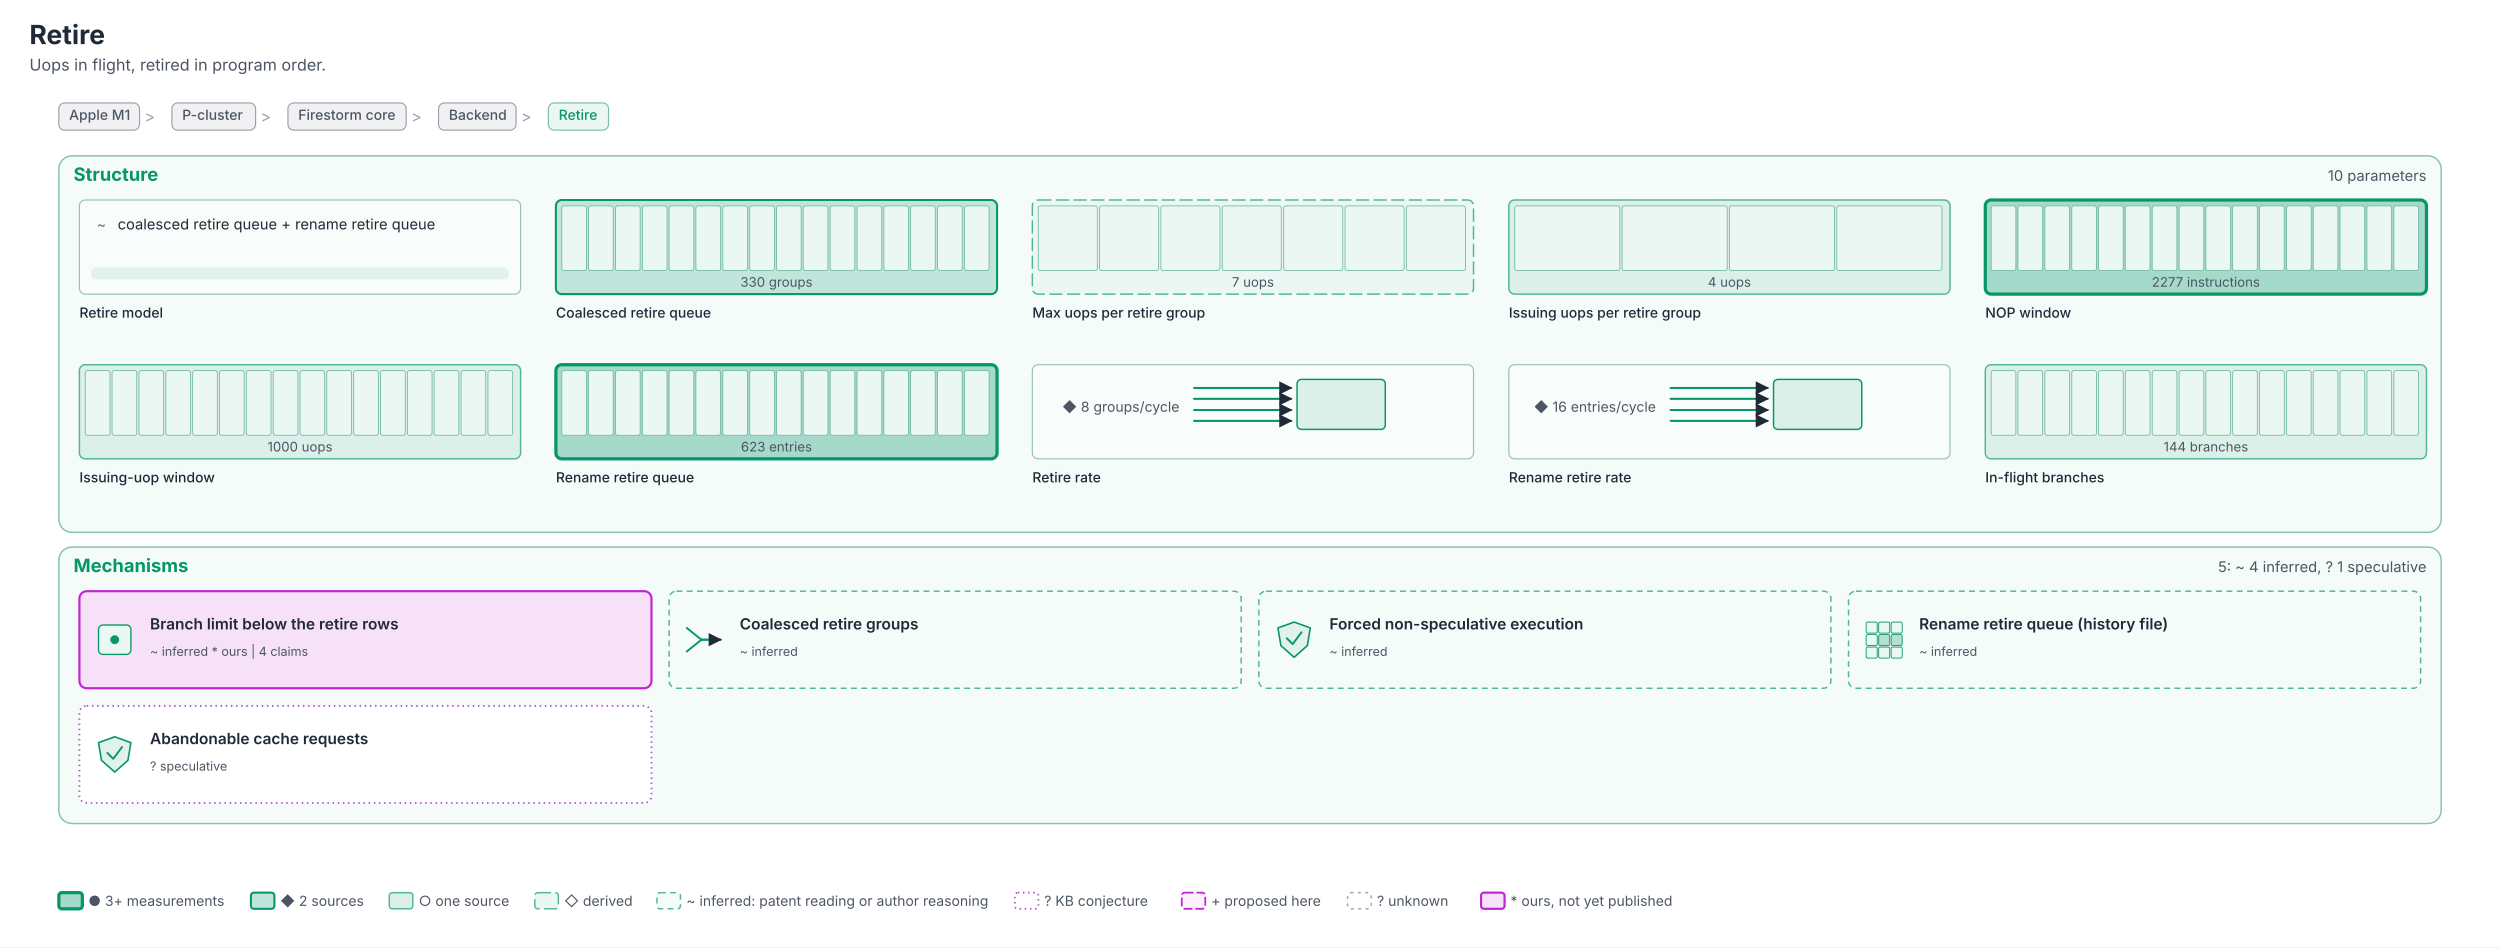
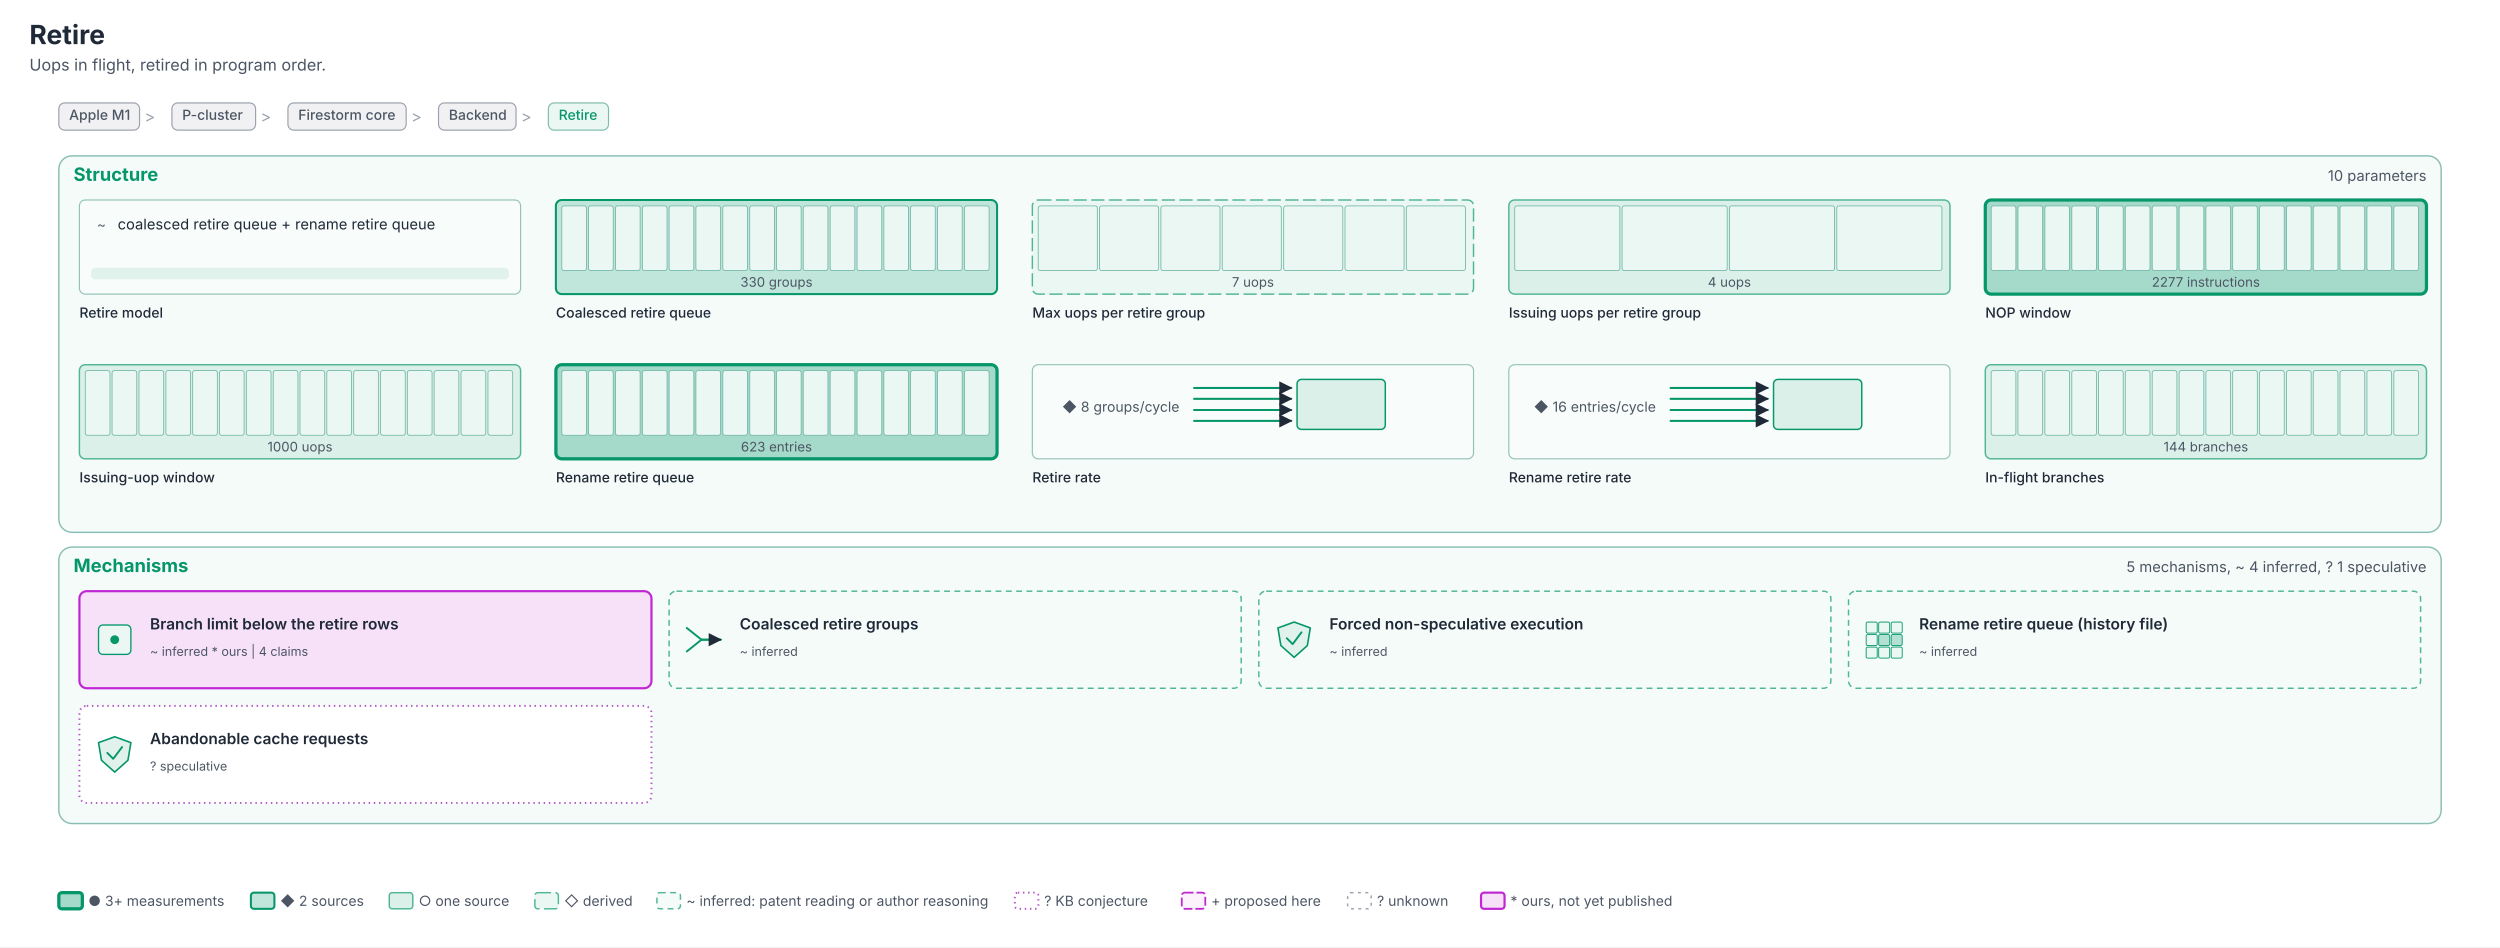
<svg xmlns="http://www.w3.org/2000/svg" viewBox="0 0 1700 644" width="1700" height="644" role="img" aria-label="Retire" font-family="Inter, 'Helvetica Neue', Arial, sans-serif" data-kinds="structure">
  <defs>
    <marker id="arrow" viewBox="0 0 10 10" refX="9" refY="5" markerWidth="9" markerHeight="9" markerUnits="userSpaceOnUse" orient="auto-start-reverse">
      <path d="M0,0 L10,5 L0,10 z" fill="#1f2937" />
    </marker>
    <marker id="arrowrev" viewBox="0 0 10 10" refX="1" refY="5" markerWidth="9" markerHeight="9" markerUnits="userSpaceOnUse" orient="auto-start-reverse">
      <path d="M10,0 L0,5 L10,10 z" fill="#1f2937" />
    </marker>
  </defs>
  <rect x="0" y="0" width="1700" height="644" fill="#ffffff" />
  <text x="20" y="30" font-family="Inter, 'Helvetica Neue', Arial, sans-serif" font-size="18" font-weight="700" fill="#1f2937">Retire</text>
  <text x="20" y="48" font-family="Inter, 'Helvetica Neue', Arial, sans-serif" font-size="11" fill="#4b5563">Uops in flight, retired in program order.</text>
  <rect x="40.0" y="106.0" width="1620.0" height="256.0" rx="9" fill="#f5fbf9" stroke="#8abfb3" stroke-width="1" />
  <text x="50.0" y="123.0" font-family="Inter, 'Helvetica Neue', Arial, sans-serif" font-size="12.5" font-weight="700" fill="#059669" text-anchor="start">Structure</text>
  <text x="1650.0" y="123.0" font-family="Inter, 'Helvetica Neue', Arial, sans-serif" font-size="10" font-weight="400" fill="#4b5563" text-anchor="end">10 parameters</text>
  <rect x="40.0" y="372.0" width="1620.0" height="188.0" rx="9" fill="#f5fbf9" stroke="#8abfb3" stroke-width="1" />
  <text x="50.0" y="389.0" font-family="Inter, 'Helvetica Neue', Arial, sans-serif" font-size="12.5" font-weight="700" fill="#059669" text-anchor="start">Mechanisms</text>
-   <text x="1650.0" y="389.0" font-family="Inter, 'Helvetica Neue', Arial, sans-serif" font-size="10" font-weight="400" fill="#4b5563" text-anchor="end">5: ~ 4 inferred, ? 1 speculative</text>
+   <text x="1650.0" y="389.0" font-family="Inter, 'Helvetica Neue', Arial, sans-serif" font-size="10" font-weight="400" fill="#4b5563" text-anchor="end">5 mechanisms, ~ 4 inferred, ? 1 speculative</text>
  <rect x="40.0" y="70.0" width="54.9" height="18.5" rx="4" fill="#f1f1f3" stroke="#9ba2ab" stroke-width="0.8" />
  <rect x="116.9" y="70.0" width="56.9" height="18.5" rx="4" fill="#f1f1f3" stroke="#9ba2ab" stroke-width="0.8" />
  <rect x="195.8" y="70.0" width="80.4" height="18.5" rx="4" fill="#f1f1f3" stroke="#9ba2ab" stroke-width="0.8" />
  <rect x="298.2" y="70.0" width="52.7" height="18.5" rx="4" fill="#f1f1f3" stroke="#9ba2ab" stroke-width="0.8" />
  <rect x="372.9" y="70.0" width="40.9" height="18.5" rx="4" fill="#ebf7f3" stroke="#7fbcad" stroke-width="0.8" />
  <rect x="54.0" y="136.0" width="300.0" height="64.0" rx="4" fill="#f8fcfa" stroke="#94c2b9" stroke-width="0.8" />
  <rect x="62.0" y="182.0" width="284.0" height="8.0" rx="3" fill="#e1f2ed" stroke="none" stroke-width="1" />
  <rect x="378.0" y="136.0" width="300.0" height="64.0" rx="4" fill="#c0e5da" stroke="#059669" stroke-width="1.4" />
  <rect x="382.0" y="140.0" width="16.8" height="44.0" rx="1.5" fill="#ebf7f3" stroke="#75b9a8" stroke-width="0.6" />
  <rect x="400.2" y="140.0" width="16.8" height="44.0" rx="1.5" fill="#ebf7f3" stroke="#75b9a8" stroke-width="0.6" />
  <rect x="418.5" y="140.0" width="16.8" height="44.0" rx="1.5" fill="#ebf7f3" stroke="#75b9a8" stroke-width="0.6" />
  <rect x="436.8" y="140.0" width="16.8" height="44.0" rx="1.5" fill="#ebf7f3" stroke="#75b9a8" stroke-width="0.6" />
  <rect x="455.0" y="140.0" width="16.8" height="44.0" rx="1.5" fill="#ebf7f3" stroke="#75b9a8" stroke-width="0.6" />
  <rect x="473.2" y="140.0" width="16.8" height="44.0" rx="1.5" fill="#ebf7f3" stroke="#75b9a8" stroke-width="0.6" />
  <rect x="491.5" y="140.0" width="16.8" height="44.0" rx="1.5" fill="#ebf7f3" stroke="#75b9a8" stroke-width="0.6" />
  <rect x="509.8" y="140.0" width="16.8" height="44.0" rx="1.5" fill="#ebf7f3" stroke="#75b9a8" stroke-width="0.6" />
  <rect x="528.0" y="140.0" width="16.8" height="44.0" rx="1.5" fill="#ebf7f3" stroke="#75b9a8" stroke-width="0.6" />
  <rect x="546.2" y="140.0" width="16.8" height="44.0" rx="1.5" fill="#ebf7f3" stroke="#75b9a8" stroke-width="0.6" />
  <rect x="564.5" y="140.0" width="16.8" height="44.0" rx="1.5" fill="#ebf7f3" stroke="#75b9a8" stroke-width="0.6" />
  <rect x="582.8" y="140.0" width="16.8" height="44.0" rx="1.5" fill="#ebf7f3" stroke="#75b9a8" stroke-width="0.6" />
  <rect x="601.0" y="140.0" width="16.8" height="44.0" rx="1.5" fill="#ebf7f3" stroke="#75b9a8" stroke-width="0.6" />
  <rect x="619.2" y="140.0" width="16.8" height="44.0" rx="1.5" fill="#ebf7f3" stroke="#75b9a8" stroke-width="0.6" />
  <rect x="637.5" y="140.0" width="16.8" height="44.0" rx="1.5" fill="#ebf7f3" stroke="#75b9a8" stroke-width="0.6" />
  <rect x="655.8" y="140.0" width="16.8" height="44.0" rx="1.5" fill="#ebf7f3" stroke="#75b9a8" stroke-width="0.6" />
  <rect x="702.0" y="136.0" width="300.0" height="64.0" rx="4" fill="#ebf7f3" stroke="#50b696" stroke-width="1" stroke-dasharray="9 3" />
  <rect x="706.0" y="140.0" width="40.2" height="44.0" rx="1.5" fill="#ebf7f3" stroke="#75b9a8" stroke-width="0.6" />
  <rect x="747.7" y="140.0" width="40.2" height="44.0" rx="1.5" fill="#ebf7f3" stroke="#75b9a8" stroke-width="0.6" />
  <rect x="789.4" y="140.0" width="40.2" height="44.0" rx="1.5" fill="#ebf7f3" stroke="#75b9a8" stroke-width="0.6" />
  <rect x="831.1" y="140.0" width="40.2" height="44.0" rx="1.5" fill="#ebf7f3" stroke="#75b9a8" stroke-width="0.6" />
  <rect x="872.9" y="140.0" width="40.2" height="44.0" rx="1.5" fill="#ebf7f3" stroke="#75b9a8" stroke-width="0.6" />
  <rect x="914.6" y="140.0" width="40.2" height="44.0" rx="1.5" fill="#ebf7f3" stroke="#75b9a8" stroke-width="0.6" />
  <rect x="956.3" y="140.0" width="40.2" height="44.0" rx="1.5" fill="#ebf7f3" stroke="#75b9a8" stroke-width="0.6" />
  <rect x="1026.0" y="136.0" width="300.0" height="64.0" rx="4" fill="#dcf0ea" stroke="#50b696" stroke-width="1" />
  <rect x="1030.0" y="140.0" width="71.5" height="44.0" rx="1.5" fill="#ebf7f3" stroke="#75b9a8" stroke-width="0.6" />
  <rect x="1103.0" y="140.0" width="71.5" height="44.0" rx="1.5" fill="#ebf7f3" stroke="#75b9a8" stroke-width="0.6" />
  <rect x="1176.0" y="140.0" width="71.5" height="44.0" rx="1.5" fill="#ebf7f3" stroke="#75b9a8" stroke-width="0.6" />
  <rect x="1249.0" y="140.0" width="71.5" height="44.0" rx="1.5" fill="#ebf7f3" stroke="#75b9a8" stroke-width="0.6" />
  <rect x="1350.0" y="136.0" width="300.0" height="64.0" rx="4" fill="#a5d9c9" stroke="#059669" stroke-width="2.2" />
  <rect x="1354.0" y="140.0" width="16.8" height="44.0" rx="1.5" fill="#ebf7f3" stroke="#75b9a8" stroke-width="0.6" />
  <rect x="1372.2" y="140.0" width="16.8" height="44.0" rx="1.5" fill="#ebf7f3" stroke="#75b9a8" stroke-width="0.6" />
  <rect x="1390.5" y="140.0" width="16.8" height="44.0" rx="1.5" fill="#ebf7f3" stroke="#75b9a8" stroke-width="0.6" />
  <rect x="1408.8" y="140.0" width="16.8" height="44.0" rx="1.5" fill="#ebf7f3" stroke="#75b9a8" stroke-width="0.6" />
  <rect x="1427.0" y="140.0" width="16.8" height="44.0" rx="1.5" fill="#ebf7f3" stroke="#75b9a8" stroke-width="0.6" />
  <rect x="1445.2" y="140.0" width="16.8" height="44.0" rx="1.5" fill="#ebf7f3" stroke="#75b9a8" stroke-width="0.6" />
  <rect x="1463.5" y="140.0" width="16.8" height="44.0" rx="1.5" fill="#ebf7f3" stroke="#75b9a8" stroke-width="0.6" />
  <rect x="1481.8" y="140.0" width="16.8" height="44.0" rx="1.5" fill="#ebf7f3" stroke="#75b9a8" stroke-width="0.6" />
  <rect x="1500.0" y="140.0" width="16.8" height="44.0" rx="1.5" fill="#ebf7f3" stroke="#75b9a8" stroke-width="0.6" />
  <rect x="1518.2" y="140.0" width="16.8" height="44.0" rx="1.5" fill="#ebf7f3" stroke="#75b9a8" stroke-width="0.6" />
  <rect x="1536.5" y="140.0" width="16.8" height="44.0" rx="1.5" fill="#ebf7f3" stroke="#75b9a8" stroke-width="0.6" />
  <rect x="1554.8" y="140.0" width="16.8" height="44.0" rx="1.5" fill="#ebf7f3" stroke="#75b9a8" stroke-width="0.6" />
  <rect x="1573.0" y="140.0" width="16.8" height="44.0" rx="1.5" fill="#ebf7f3" stroke="#75b9a8" stroke-width="0.6" />
  <rect x="1591.2" y="140.0" width="16.8" height="44.0" rx="1.5" fill="#ebf7f3" stroke="#75b9a8" stroke-width="0.6" />
  <rect x="1609.5" y="140.0" width="16.8" height="44.0" rx="1.5" fill="#ebf7f3" stroke="#75b9a8" stroke-width="0.6" />
  <rect x="1627.8" y="140.0" width="16.8" height="44.0" rx="1.5" fill="#ebf7f3" stroke="#75b9a8" stroke-width="0.6" />
  <rect x="54.0" y="248.0" width="300.0" height="64.0" rx="4" fill="#dcf0ea" stroke="#50b696" stroke-width="1" />
  <rect x="58.0" y="252.0" width="16.8" height="44.0" rx="1.5" fill="#ebf7f3" stroke="#75b9a8" stroke-width="0.6" />
  <rect x="76.2" y="252.0" width="16.8" height="44.0" rx="1.5" fill="#ebf7f3" stroke="#75b9a8" stroke-width="0.6" />
  <rect x="94.5" y="252.0" width="16.8" height="44.0" rx="1.5" fill="#ebf7f3" stroke="#75b9a8" stroke-width="0.6" />
  <rect x="112.8" y="252.0" width="16.8" height="44.0" rx="1.5" fill="#ebf7f3" stroke="#75b9a8" stroke-width="0.6" />
  <rect x="131.0" y="252.0" width="16.8" height="44.0" rx="1.5" fill="#ebf7f3" stroke="#75b9a8" stroke-width="0.6" />
  <rect x="149.2" y="252.0" width="16.8" height="44.0" rx="1.5" fill="#ebf7f3" stroke="#75b9a8" stroke-width="0.6" />
  <rect x="167.5" y="252.0" width="16.8" height="44.0" rx="1.5" fill="#ebf7f3" stroke="#75b9a8" stroke-width="0.6" />
  <rect x="185.8" y="252.0" width="16.8" height="44.0" rx="1.5" fill="#ebf7f3" stroke="#75b9a8" stroke-width="0.6" />
  <rect x="204.0" y="252.0" width="16.8" height="44.0" rx="1.5" fill="#ebf7f3" stroke="#75b9a8" stroke-width="0.6" />
  <rect x="222.2" y="252.0" width="16.8" height="44.0" rx="1.5" fill="#ebf7f3" stroke="#75b9a8" stroke-width="0.6" />
  <rect x="240.5" y="252.0" width="16.8" height="44.0" rx="1.5" fill="#ebf7f3" stroke="#75b9a8" stroke-width="0.6" />
  <rect x="258.8" y="252.0" width="16.8" height="44.0" rx="1.5" fill="#ebf7f3" stroke="#75b9a8" stroke-width="0.6" />
  <rect x="277.0" y="252.0" width="16.8" height="44.0" rx="1.5" fill="#ebf7f3" stroke="#75b9a8" stroke-width="0.6" />
  <rect x="295.2" y="252.0" width="16.8" height="44.0" rx="1.5" fill="#ebf7f3" stroke="#75b9a8" stroke-width="0.6" />
  <rect x="313.5" y="252.0" width="16.8" height="44.0" rx="1.5" fill="#ebf7f3" stroke="#75b9a8" stroke-width="0.6" />
  <rect x="331.8" y="252.0" width="16.8" height="44.0" rx="1.5" fill="#ebf7f3" stroke="#75b9a8" stroke-width="0.6" />
  <rect x="378.0" y="248.0" width="300.0" height="64.0" rx="4" fill="#a5d9c9" stroke="#059669" stroke-width="2.2" />
  <rect x="382.0" y="252.0" width="16.8" height="44.0" rx="1.5" fill="#ebf7f3" stroke="#75b9a8" stroke-width="0.6" />
  <rect x="400.2" y="252.0" width="16.8" height="44.0" rx="1.5" fill="#ebf7f3" stroke="#75b9a8" stroke-width="0.6" />
  <rect x="418.5" y="252.0" width="16.8" height="44.0" rx="1.5" fill="#ebf7f3" stroke="#75b9a8" stroke-width="0.6" />
  <rect x="436.8" y="252.0" width="16.8" height="44.0" rx="1.5" fill="#ebf7f3" stroke="#75b9a8" stroke-width="0.6" />
  <rect x="455.0" y="252.0" width="16.8" height="44.0" rx="1.5" fill="#ebf7f3" stroke="#75b9a8" stroke-width="0.6" />
  <rect x="473.2" y="252.0" width="16.8" height="44.0" rx="1.5" fill="#ebf7f3" stroke="#75b9a8" stroke-width="0.6" />
  <rect x="491.5" y="252.0" width="16.8" height="44.0" rx="1.5" fill="#ebf7f3" stroke="#75b9a8" stroke-width="0.6" />
  <rect x="509.8" y="252.0" width="16.8" height="44.0" rx="1.5" fill="#ebf7f3" stroke="#75b9a8" stroke-width="0.6" />
  <rect x="528.0" y="252.0" width="16.8" height="44.0" rx="1.5" fill="#ebf7f3" stroke="#75b9a8" stroke-width="0.6" />
  <rect x="546.2" y="252.0" width="16.8" height="44.0" rx="1.5" fill="#ebf7f3" stroke="#75b9a8" stroke-width="0.6" />
  <rect x="564.5" y="252.0" width="16.8" height="44.0" rx="1.5" fill="#ebf7f3" stroke="#75b9a8" stroke-width="0.6" />
  <rect x="582.8" y="252.0" width="16.8" height="44.0" rx="1.5" fill="#ebf7f3" stroke="#75b9a8" stroke-width="0.6" />
  <rect x="601.0" y="252.0" width="16.8" height="44.0" rx="1.5" fill="#ebf7f3" stroke="#75b9a8" stroke-width="0.6" />
  <rect x="619.2" y="252.0" width="16.8" height="44.0" rx="1.5" fill="#ebf7f3" stroke="#75b9a8" stroke-width="0.6" />
  <rect x="637.5" y="252.0" width="16.8" height="44.0" rx="1.5" fill="#ebf7f3" stroke="#75b9a8" stroke-width="0.6" />
  <rect x="655.8" y="252.0" width="16.8" height="44.0" rx="1.5" fill="#ebf7f3" stroke="#75b9a8" stroke-width="0.6" />
  <rect x="702.0" y="248.0" width="300.0" height="64.0" rx="4" fill="#f8fcfa" stroke="#94c2b9" stroke-width="0.8" />
  <rect x="882.0" y="258.0" width="60.0" height="34.0" rx="3" fill="#dcf0ea" stroke="#059669" stroke-width="1" />
  <polyline points="812.0,263.8 878.0,263.8" fill="none" stroke="#059669" stroke-width="1.4" marker-end="url(#arrow)" stroke-linejoin="round" stroke-linecap="round" />
  <polyline points="812.0,271.2 878.0,271.2" fill="none" stroke="#059669" stroke-width="1.4" marker-end="url(#arrow)" stroke-linejoin="round" stroke-linecap="round" />
  <polyline points="812.0,278.8 878.0,278.8" fill="none" stroke="#059669" stroke-width="1.4" marker-end="url(#arrow)" stroke-linejoin="round" stroke-linecap="round" />
  <polyline points="812.0,286.2 878.0,286.2" fill="none" stroke="#059669" stroke-width="1.4" marker-end="url(#arrow)" stroke-linejoin="round" stroke-linecap="round" />
  <rect x="1026.0" y="248.0" width="300.0" height="64.0" rx="4" fill="#f8fcfa" stroke="#94c2b9" stroke-width="0.8" />
  <rect x="1206.0" y="258.0" width="60.0" height="34.0" rx="3" fill="#dcf0ea" stroke="#059669" stroke-width="1" />
  <polyline points="1136.0,263.8 1202.0,263.8" fill="none" stroke="#059669" stroke-width="1.4" marker-end="url(#arrow)" stroke-linejoin="round" stroke-linecap="round" />
  <polyline points="1136.0,271.2 1202.0,271.2" fill="none" stroke="#059669" stroke-width="1.4" marker-end="url(#arrow)" stroke-linejoin="round" stroke-linecap="round" />
  <polyline points="1136.0,278.8 1202.0,278.8" fill="none" stroke="#059669" stroke-width="1.4" marker-end="url(#arrow)" stroke-linejoin="round" stroke-linecap="round" />
  <polyline points="1136.0,286.2 1202.0,286.2" fill="none" stroke="#059669" stroke-width="1.4" marker-end="url(#arrow)" stroke-linejoin="round" stroke-linecap="round" />
  <rect x="1350.0" y="248.0" width="300.0" height="64.0" rx="4" fill="#dcf0ea" stroke="#50b696" stroke-width="1" />
  <rect x="1354.0" y="252.0" width="16.8" height="44.0" rx="1.5" fill="#ebf7f3" stroke="#75b9a8" stroke-width="0.6" />
  <rect x="1372.2" y="252.0" width="16.8" height="44.0" rx="1.5" fill="#ebf7f3" stroke="#75b9a8" stroke-width="0.6" />
  <rect x="1390.5" y="252.0" width="16.8" height="44.0" rx="1.5" fill="#ebf7f3" stroke="#75b9a8" stroke-width="0.6" />
  <rect x="1408.8" y="252.0" width="16.8" height="44.0" rx="1.5" fill="#ebf7f3" stroke="#75b9a8" stroke-width="0.6" />
  <rect x="1427.0" y="252.0" width="16.8" height="44.0" rx="1.5" fill="#ebf7f3" stroke="#75b9a8" stroke-width="0.6" />
  <rect x="1445.2" y="252.0" width="16.8" height="44.0" rx="1.5" fill="#ebf7f3" stroke="#75b9a8" stroke-width="0.6" />
  <rect x="1463.5" y="252.0" width="16.8" height="44.0" rx="1.5" fill="#ebf7f3" stroke="#75b9a8" stroke-width="0.6" />
  <rect x="1481.8" y="252.0" width="16.8" height="44.0" rx="1.5" fill="#ebf7f3" stroke="#75b9a8" stroke-width="0.6" />
  <rect x="1500.0" y="252.0" width="16.8" height="44.0" rx="1.5" fill="#ebf7f3" stroke="#75b9a8" stroke-width="0.6" />
  <rect x="1518.2" y="252.0" width="16.8" height="44.0" rx="1.5" fill="#ebf7f3" stroke="#75b9a8" stroke-width="0.6" />
  <rect x="1536.5" y="252.0" width="16.8" height="44.0" rx="1.5" fill="#ebf7f3" stroke="#75b9a8" stroke-width="0.6" />
  <rect x="1554.8" y="252.0" width="16.8" height="44.0" rx="1.5" fill="#ebf7f3" stroke="#75b9a8" stroke-width="0.6" />
  <rect x="1573.0" y="252.0" width="16.8" height="44.0" rx="1.5" fill="#ebf7f3" stroke="#75b9a8" stroke-width="0.6" />
  <rect x="1591.2" y="252.0" width="16.8" height="44.0" rx="1.5" fill="#ebf7f3" stroke="#75b9a8" stroke-width="0.6" />
  <rect x="1609.5" y="252.0" width="16.8" height="44.0" rx="1.5" fill="#ebf7f3" stroke="#75b9a8" stroke-width="0.6" />
  <rect x="1627.8" y="252.0" width="16.8" height="44.0" rx="1.5" fill="#ebf7f3" stroke="#75b9a8" stroke-width="0.6" />
  <rect x="54.0" y="402.0" width="389.0" height="66.0" rx="5" fill="#f6e1f9" stroke="#c026d3" stroke-width="1.5" />
  <rect x="67.0" y="425.0" width="22.0" height="20.0" rx="3" fill="#ebf7f3" stroke="#059669" stroke-width="0.9" />
  <circle cx="78.0" cy="435.0" r="3" fill="#059669" stroke="none" stroke-width="1" />
  <rect x="455.0" y="402.0" width="389.0" height="66.0" rx="5" fill="#f5fbf9" stroke="#50b696" stroke-width="1" stroke-dasharray="4 3" />
  <polyline points="467.0,427.0 477.0,435.0" fill="none" stroke="#059669" stroke-width="1.3" stroke-linejoin="round" stroke-linecap="round" />
  <polyline points="467.0,443.0 477.0,435.0" fill="none" stroke="#059669" stroke-width="1.3" stroke-linejoin="round" stroke-linecap="round" />
  <polyline points="477.0,435.0 490.0,435.0" fill="none" stroke="#059669" stroke-width="1.6" marker-end="url(#arrow)" stroke-linejoin="round" stroke-linecap="round" />
  <rect x="856.0" y="402.0" width="389.0" height="66.0" rx="5" fill="#f5fbf9" stroke="#50b696" stroke-width="1" stroke-dasharray="4 3" />
  <polygon points="880.0,423.0 891.0,427.0 889.0,439.0 880.0,447.0 871.0,439.0 869.0,427.0" fill="#e1f2ed" stroke="#059669" stroke-width="1.1" stroke-linejoin="round" stroke-linecap="round" />
  <polyline points="875.0,434.0 879.0,438.0 885.0,430.0" fill="none" stroke="#059669" stroke-width="1.3" stroke-linejoin="round" stroke-linecap="round" />
  <rect x="1257.0" y="402.0" width="389.0" height="66.0" rx="5" fill="#f5fbf9" stroke="#50b696" stroke-width="1" stroke-dasharray="4 3" />
  <rect x="1269.0" y="423.0" width="7.5" height="7.5" rx="1" fill="#ebf7f3" stroke="#059669" stroke-width="0.6" />
  <rect x="1277.5" y="423.0" width="7.5" height="7.5" rx="1" fill="#ebf7f3" stroke="#059669" stroke-width="0.6" />
  <rect x="1286.0" y="423.0" width="7.5" height="7.5" rx="1" fill="#ebf7f3" stroke="#059669" stroke-width="0.6" />
  <rect x="1269.0" y="431.5" width="7.5" height="7.5" rx="1" fill="#ebf7f3" stroke="#059669" stroke-width="0.6" />
  <rect x="1277.5" y="431.5" width="7.5" height="7.5" rx="1" fill="#b4e0d2" stroke="#059669" stroke-width="0.6" />
  <rect x="1286.0" y="431.5" width="7.5" height="7.5" rx="1" fill="#b4e0d2" stroke="#059669" stroke-width="0.6" />
  <rect x="1269.0" y="440.0" width="7.5" height="7.5" rx="1" fill="#ebf7f3" stroke="#059669" stroke-width="0.6" />
  <rect x="1277.5" y="440.0" width="7.5" height="7.5" rx="1" fill="#ebf7f3" stroke="#059669" stroke-width="0.6" />
  <rect x="1286.0" y="440.0" width="7.5" height="7.5" rx="1" fill="#ebf7f3" stroke="#059669" stroke-width="0.6" />
  <rect x="54.0" y="480.0" width="389.0" height="66.0" rx="5" fill="#ffffff" stroke="#b258c5" stroke-width="1.3" stroke-dasharray="1 2.5" />
  <polygon points="78.0,501.0 89.0,505.0 87.0,517.0 78.0,525.0 69.0,517.0 67.0,505.0" fill="#e1f2ed" stroke="#059669" stroke-width="1.1" stroke-linejoin="round" stroke-linecap="round" />
  <polyline points="73.0,512.0 77.0,516.0 83.0,508.0" fill="none" stroke="#059669" stroke-width="1.3" stroke-linejoin="round" stroke-linecap="round" />
  <text x="47.0" y="81.5" font-family="Inter, 'Helvetica Neue', Arial, sans-serif" font-size="9.5" font-weight="500" fill="#4b5563" text-anchor="start">Apple M1</text>
  <text x="101.9" y="83.0" font-family="Inter, 'Helvetica Neue', Arial, sans-serif" font-size="11" font-weight="400" fill="#9ca3af" text-anchor="middle">&gt;</text>
  <text x="123.9" y="81.5" font-family="Inter, 'Helvetica Neue', Arial, sans-serif" font-size="9.5" font-weight="500" fill="#4b5563" text-anchor="start">P-cluster</text>
  <text x="180.8" y="83.0" font-family="Inter, 'Helvetica Neue', Arial, sans-serif" font-size="11" font-weight="400" fill="#9ca3af" text-anchor="middle">&gt;</text>
  <text x="202.8" y="81.5" font-family="Inter, 'Helvetica Neue', Arial, sans-serif" font-size="9.5" font-weight="500" fill="#4b5563" text-anchor="start">Firestorm core</text>
  <text x="283.2" y="83.0" font-family="Inter, 'Helvetica Neue', Arial, sans-serif" font-size="11" font-weight="400" fill="#9ca3af" text-anchor="middle">&gt;</text>
  <text x="305.2" y="81.5" font-family="Inter, 'Helvetica Neue', Arial, sans-serif" font-size="9.5" font-weight="500" fill="#4b5563" text-anchor="start">Backend</text>
  <text x="357.9" y="83.0" font-family="Inter, 'Helvetica Neue', Arial, sans-serif" font-size="11" font-weight="400" fill="#9ca3af" text-anchor="middle">&gt;</text>
  <text x="379.9" y="81.5" font-family="Inter, 'Helvetica Neue', Arial, sans-serif" font-size="9.5" font-weight="500" fill="#059669" text-anchor="start">Retire</text>
  <text x="66.0" y="156.0" font-family="Inter, 'Helvetica Neue', Arial, sans-serif" font-size="9" font-weight="400" fill="#4b5563" text-anchor="start">~</text>
  <text x="80.0" y="156.0" font-family="Inter, 'Helvetica Neue', Arial, sans-serif" font-size="10" font-weight="400" fill="#1f2937" text-anchor="start">coalesced retire queue + rename retire queue</text>
  <text x="54.0" y="216.0" font-family="Inter, 'Helvetica Neue', Arial, sans-serif" font-size="9.5" font-weight="500" fill="#1f2937" text-anchor="start">Retire model</text>
  <text x="528.0" y="195.0" font-family="Inter, 'Helvetica Neue', Arial, sans-serif" font-size="9" font-weight="400" fill="#4b5563" text-anchor="middle">330 groups</text>
  <text x="378.0" y="216.0" font-family="Inter, 'Helvetica Neue', Arial, sans-serif" font-size="9.5" font-weight="500" fill="#1f2937" text-anchor="start">Coalesced retire queue</text>
  <text x="852.0" y="195.0" font-family="Inter, 'Helvetica Neue', Arial, sans-serif" font-size="9" font-weight="400" fill="#4b5563" text-anchor="middle">7 uops</text>
  <text x="702.0" y="216.0" font-family="Inter, 'Helvetica Neue', Arial, sans-serif" font-size="9.5" font-weight="500" fill="#1f2937" text-anchor="start">Max uops per retire group</text>
  <text x="1176.0" y="195.0" font-family="Inter, 'Helvetica Neue', Arial, sans-serif" font-size="9" font-weight="400" fill="#4b5563" text-anchor="middle">4 uops</text>
  <text x="1026.0" y="216.0" font-family="Inter, 'Helvetica Neue', Arial, sans-serif" font-size="9.5" font-weight="500" fill="#1f2937" text-anchor="start">Issuing uops per retire group</text>
  <text x="1500.0" y="195.0" font-family="Inter, 'Helvetica Neue', Arial, sans-serif" font-size="9" font-weight="400" fill="#4b5563" text-anchor="middle">2277 instructions</text>
  <text x="1350.0" y="216.0" font-family="Inter, 'Helvetica Neue', Arial, sans-serif" font-size="9.5" font-weight="500" fill="#1f2937" text-anchor="start">NOP window</text>
  <text x="204.0" y="307.0" font-family="Inter, 'Helvetica Neue', Arial, sans-serif" font-size="9" font-weight="400" fill="#4b5563" text-anchor="middle">1000 uops</text>
  <text x="54.0" y="328.0" font-family="Inter, 'Helvetica Neue', Arial, sans-serif" font-size="9.5" font-weight="500" fill="#1f2937" text-anchor="start">Issuing-uop window</text>
  <text x="528.0" y="307.0" font-family="Inter, 'Helvetica Neue', Arial, sans-serif" font-size="9" font-weight="400" fill="#4b5563" text-anchor="middle">623 entries</text>
  <text x="378.0" y="328.0" font-family="Inter, 'Helvetica Neue', Arial, sans-serif" font-size="9.5" font-weight="500" fill="#1f2937" text-anchor="start">Rename retire queue</text>
  <text x="802.0" y="280.0" font-family="Inter, 'Helvetica Neue', Arial, sans-serif" font-size="9.5" font-weight="400" fill="#4b5563" text-anchor="end">◆ 8 groups/cycle</text>
  <text x="702.0" y="328.0" font-family="Inter, 'Helvetica Neue', Arial, sans-serif" font-size="9.5" font-weight="500" fill="#1f2937" text-anchor="start">Retire rate</text>
  <text x="1126.0" y="280.0" font-family="Inter, 'Helvetica Neue', Arial, sans-serif" font-size="9.5" font-weight="400" fill="#4b5563" text-anchor="end">◆ 16 entries/cycle</text>
  <text x="1026.0" y="328.0" font-family="Inter, 'Helvetica Neue', Arial, sans-serif" font-size="9.5" font-weight="500" fill="#1f2937" text-anchor="start">Rename retire rate</text>
  <text x="1500.0" y="307.0" font-family="Inter, 'Helvetica Neue', Arial, sans-serif" font-size="9" font-weight="400" fill="#4b5563" text-anchor="middle">144 branches</text>
  <text x="1350.0" y="328.0" font-family="Inter, 'Helvetica Neue', Arial, sans-serif" font-size="9.5" font-weight="500" fill="#1f2937" text-anchor="start">In-flight branches</text>
  <text x="102.0" y="428.0" font-family="Inter, 'Helvetica Neue', Arial, sans-serif" font-size="10.5" font-weight="600" fill="#1f2937" text-anchor="start">Branch limit below the retire rows</text>
  <text x="102.0" y="446.0" font-family="Inter, 'Helvetica Neue', Arial, sans-serif" font-size="8.5" font-weight="400" fill="#4b5563" text-anchor="start">~ inferred  * ours  |  4 claims</text>
  <text x="503.0" y="428.0" font-family="Inter, 'Helvetica Neue', Arial, sans-serif" font-size="10.5" font-weight="600" fill="#1f2937" text-anchor="start">Coalesced retire groups</text>
  <text x="503.0" y="446.0" font-family="Inter, 'Helvetica Neue', Arial, sans-serif" font-size="8.5" font-weight="400" fill="#4b5563" text-anchor="start">~ inferred</text>
  <text x="904.0" y="428.0" font-family="Inter, 'Helvetica Neue', Arial, sans-serif" font-size="10.5" font-weight="600" fill="#1f2937" text-anchor="start">Forced non-speculative execution</text>
  <text x="904.0" y="446.0" font-family="Inter, 'Helvetica Neue', Arial, sans-serif" font-size="8.5" font-weight="400" fill="#4b5563" text-anchor="start">~ inferred</text>
  <text x="1305.0" y="428.0" font-family="Inter, 'Helvetica Neue', Arial, sans-serif" font-size="10.5" font-weight="600" fill="#1f2937" text-anchor="start">Rename retire queue (history file)</text>
  <text x="1305.0" y="446.0" font-family="Inter, 'Helvetica Neue', Arial, sans-serif" font-size="8.5" font-weight="400" fill="#4b5563" text-anchor="start">~ inferred</text>
  <text x="102.0" y="506.0" font-family="Inter, 'Helvetica Neue', Arial, sans-serif" font-size="10.5" font-weight="600" fill="#1f2937" text-anchor="start">Abandonable cache requests</text>
  <text x="102.0" y="524.0" font-family="Inter, 'Helvetica Neue', Arial, sans-serif" font-size="8.5" font-weight="400" fill="#4b5563" text-anchor="start">? speculative</text>
  <rect x="40.0" y="607.0" width="16.0" height="11.0" rx="2" fill="#a5d9c9" stroke="#059669" stroke-width="2.2" />
  <text x="60.0" y="616.0" font-family="Inter, 'Helvetica Neue', Arial, sans-serif" font-size="9.5" font-weight="400" fill="#4b5563" text-anchor="start">● 3+ measurements</text>
  <rect x="170.6" y="607.0" width="16.0" height="11.0" rx="2" fill="#c0e5da" stroke="#059669" stroke-width="1.4" />
  <text x="190.6" y="616.0" font-family="Inter, 'Helvetica Neue', Arial, sans-serif" font-size="9.5" font-weight="400" fill="#4b5563" text-anchor="start">◆ 2 sources</text>
  <rect x="264.7" y="607.0" width="16.0" height="11.0" rx="2" fill="#dcf0ea" stroke="#50b696" stroke-width="1" />
  <text x="284.7" y="616.0" font-family="Inter, 'Helvetica Neue', Arial, sans-serif" font-size="9.5" font-weight="400" fill="#4b5563" text-anchor="start">○ one source</text>
  <rect x="363.7" y="607.0" width="16.0" height="11.0" rx="2" fill="#ebf7f3" stroke="#50b696" stroke-width="1" stroke-dasharray="9 3" />
  <text x="383.7" y="616.0" font-family="Inter, 'Helvetica Neue', Arial, sans-serif" font-size="9.5" font-weight="400" fill="#4b5563" text-anchor="start">◇ derived</text>
  <rect x="446.7" y="607.0" width="16.0" height="11.0" rx="2" fill="#f5fbf9" stroke="#50b696" stroke-width="1" stroke-dasharray="4 3" />
  <text x="466.7" y="616.0" font-family="Inter, 'Helvetica Neue', Arial, sans-serif" font-size="9.5" font-weight="400" fill="#4b5563" text-anchor="start">~ inferred: patent reading or author reasoning</text>
  <rect x="690.1" y="607.0" width="16.0" height="11.0" rx="2" fill="none" stroke="#b258c5" stroke-width="1.3" stroke-dasharray="1 2.5" />
  <text x="710.1" y="616.0" font-family="Inter, 'Helvetica Neue', Arial, sans-serif" font-size="9.5" font-weight="400" fill="#4b5563" text-anchor="start">? KB conjecture</text>
  <rect x="803.6" y="607.0" width="16.0" height="11.0" rx="2" fill="#fbf2fc" stroke="#c026d3" stroke-width="1.2" stroke-dasharray="6 2" />
  <text x="823.6" y="616.0" font-family="Inter, 'Helvetica Neue', Arial, sans-serif" font-size="9.5" font-weight="400" fill="#4b5563" text-anchor="start">+ proposed here</text>
  <rect x="916.4" y="607.0" width="16.0" height="11.0" rx="2" fill="none" stroke="#9ca3af" stroke-width="1" stroke-dasharray="2 3" />
  <text x="936.4" y="616.0" font-family="Inter, 'Helvetica Neue', Arial, sans-serif" font-size="9.5" font-weight="400" fill="#4b5563" text-anchor="start">? unknown</text>
  <rect x="1007.1" y="607.0" width="16.0" height="11.0" rx="2" fill="#f6e1f9" stroke="#c026d3" stroke-width="1.5" />
  <text x="1027.1" y="616.0" font-family="Inter, 'Helvetica Neue', Arial, sans-serif" font-size="9.5" font-weight="400" fill="#4b5563" text-anchor="start">* ours, not yet published</text>
  <g class="hot-layer">
    <rect class="hot" data-bid="crumb-chip" data-fig="chip" x="40.0" y="70.0" width="54.9" height="18.5" fill="transparent" stroke="none" pointer-events="all" />
    <rect class="hot" data-bid="crumb-pcluster" data-fig="block-pcluster" x="116.9" y="70.0" width="56.9" height="18.5" fill="transparent" stroke="none" pointer-events="all" />
    <rect class="hot" data-bid="crumb-core" data-fig="poster" x="195.8" y="70.0" width="80.4" height="18.5" fill="transparent" stroke="none" pointer-events="all" />
    <rect class="hot" data-bid="crumb-backend" data-fig="block-backend" x="298.2" y="70.0" width="52.7" height="18.5" fill="transparent" stroke="none" pointer-events="all" />
    <rect class="hot" data-bid="crumb-retire" data-fig="block-retire" x="372.9" y="70.0" width="40.9" height="18.5" fill="transparent" stroke="none" pointer-events="all" />
    <rect class="hot" data-bid="retire.model" data-param="retire.model" x="54.0" y="136.0" width="300.0" height="64.0" fill="transparent" stroke="none" pointer-events="all" />
    <rect class="hot" data-bid="retire.groups" data-param="retire.groups" x="378.0" y="136.0" width="300.0" height="64.0" fill="transparent" stroke="none" pointer-events="all" />
    <rect class="hot" data-bid="retire.group_max_uops" data-param="retire.group_max_uops" x="702.0" y="136.0" width="300.0" height="64.0" fill="transparent" stroke="none" pointer-events="all" />
    <rect class="hot" data-bid="retire.group_issuing_uops" data-param="retire.group_issuing_uops" x="1026.0" y="136.0" width="300.0" height="64.0" fill="transparent" stroke="none" pointer-events="all" />
    <rect class="hot" data-bid="retire.nop_window" data-param="retire.nop_window" x="1350.0" y="136.0" width="300.0" height="64.0" fill="transparent" stroke="none" pointer-events="all" />
    <rect class="hot" data-bid="retire.issuing_window" data-param="retire.issuing_window" x="54.0" y="248.0" width="300.0" height="64.0" fill="transparent" stroke="none" pointer-events="all" />
    <rect class="hot" data-bid="retire.rename_queue" data-param="retire.rename_queue" x="378.0" y="248.0" width="300.0" height="64.0" fill="transparent" stroke="none" pointer-events="all" />
    <rect class="hot" data-bid="retire.rate_groups" data-param="retire.rate_groups" x="702.0" y="248.0" width="300.0" height="64.0" fill="transparent" stroke="none" pointer-events="all" />
    <rect class="hot" data-bid="retire.rate_renames" data-param="retire.rate_renames" x="1026.0" y="248.0" width="300.0" height="64.0" fill="transparent" stroke="none" pointer-events="all" />
    <rect class="hot" data-bid="retire.inflight_branches" data-param="retire.inflight_branches" x="1350.0" y="248.0" width="300.0" height="64.0" fill="transparent" stroke="none" pointer-events="all" />
    <rect class="hot" data-bid="inflight_branch_limit" data-mech="inflight_branch_limit" x="54.0" y="402.0" width="389.0" height="66.0" fill="transparent" stroke="none" pointer-events="all" />
    <rect class="hot" data-bid="retire_groups" data-mech="retire_groups" x="455.0" y="402.0" width="389.0" height="66.0" fill="transparent" stroke="none" pointer-events="all" />
    <rect class="hot" data-bid="forced_nonspec_mode" data-mech="forced_nonspec_mode" x="856.0" y="402.0" width="389.0" height="66.0" fill="transparent" stroke="none" pointer-events="all" />
    <rect class="hot" data-bid="rename_retire_queue" data-mech="rename_retire_queue" x="1257.0" y="402.0" width="389.0" height="66.0" fill="transparent" stroke="none" pointer-events="all" />
    <rect class="hot" data-bid="abandonable_requests" data-mech="abandonable_requests" x="54.0" y="480.0" width="389.0" height="66.0" fill="transparent" stroke="none" pointer-events="all" />
    <rect class="hot hot-frame" data-bid="params-retire" x="40" y="106" width="1620" height="256" fill="transparent" stroke="none" pointer-events="none" />
    <rect class="hot hot-frame" data-bid="mechs-retire" x="40" y="372" width="1620" height="188" fill="transparent" stroke="none" pointer-events="none" />
  </g>
</svg>
